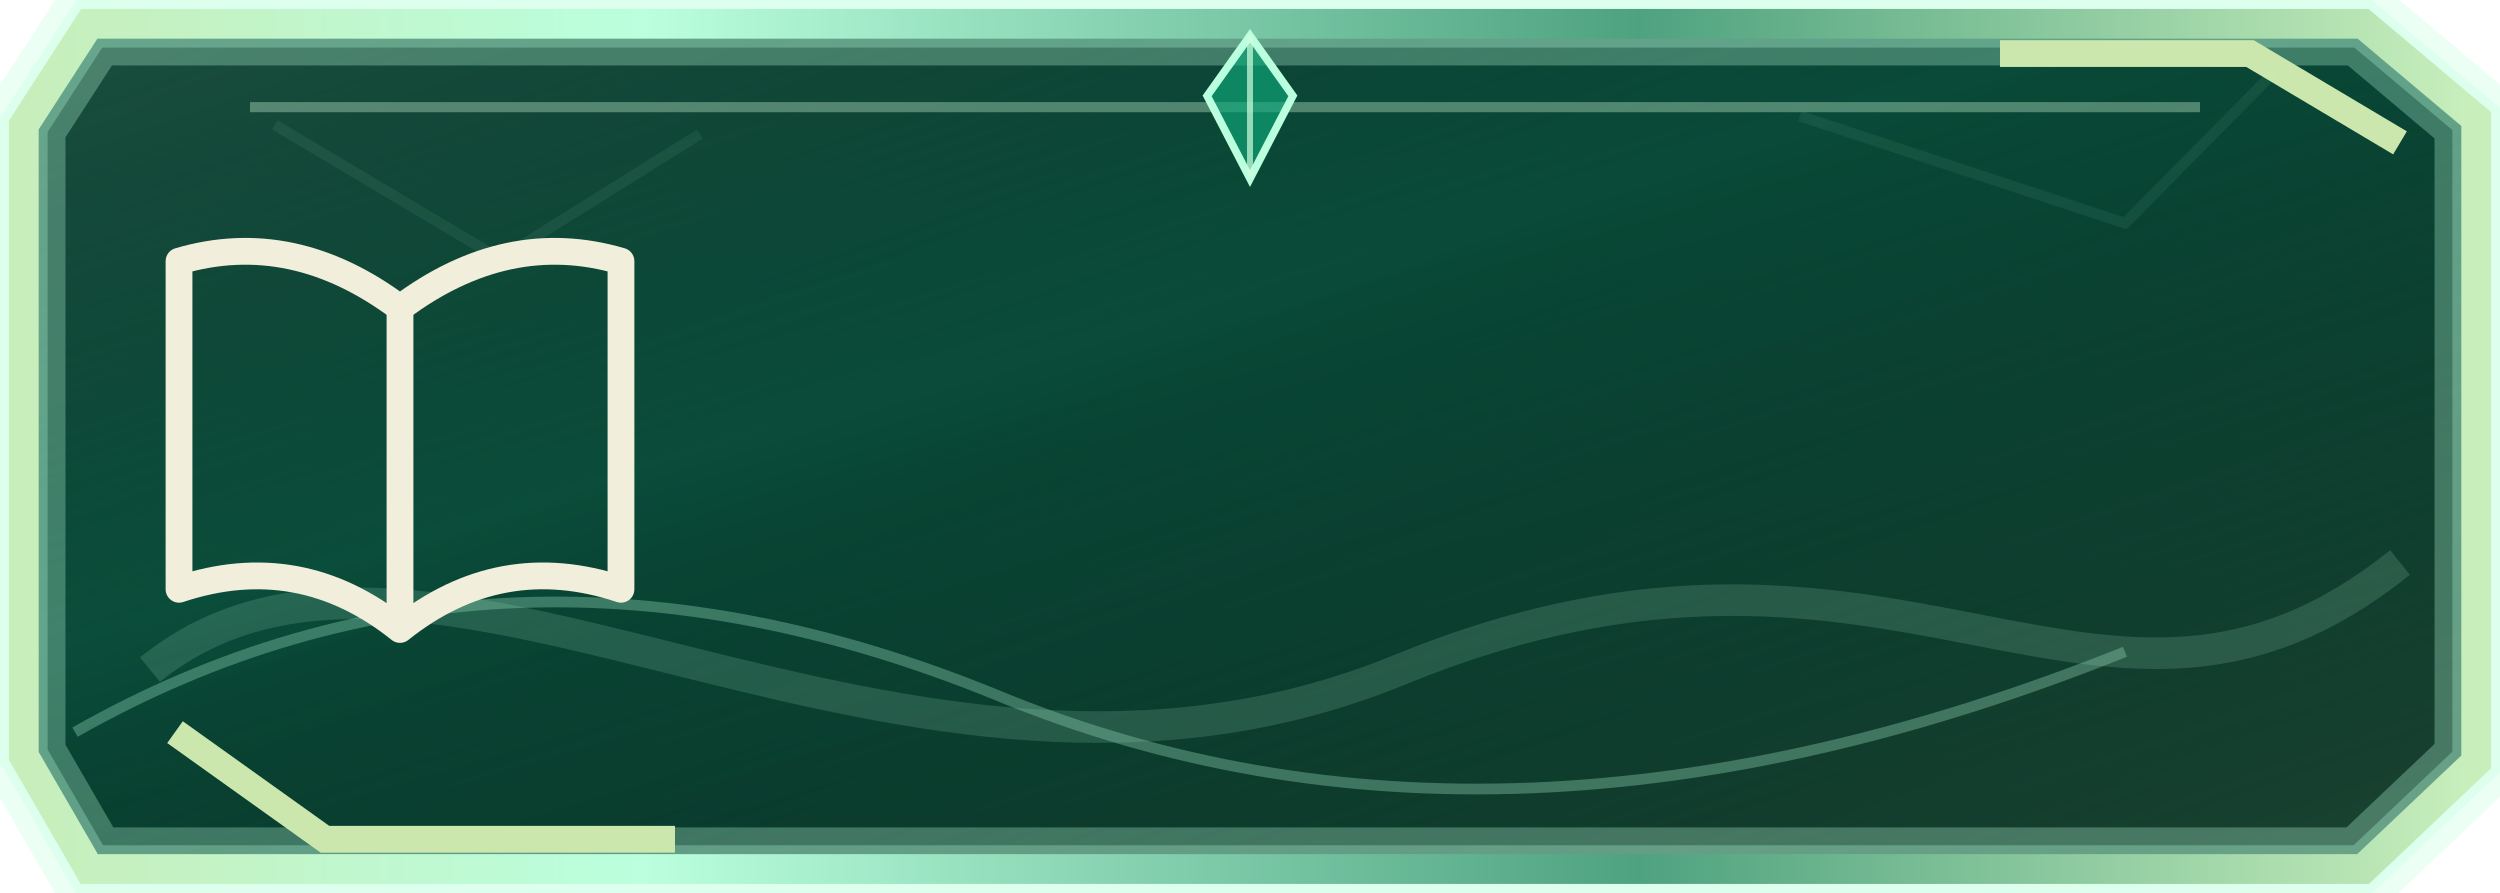
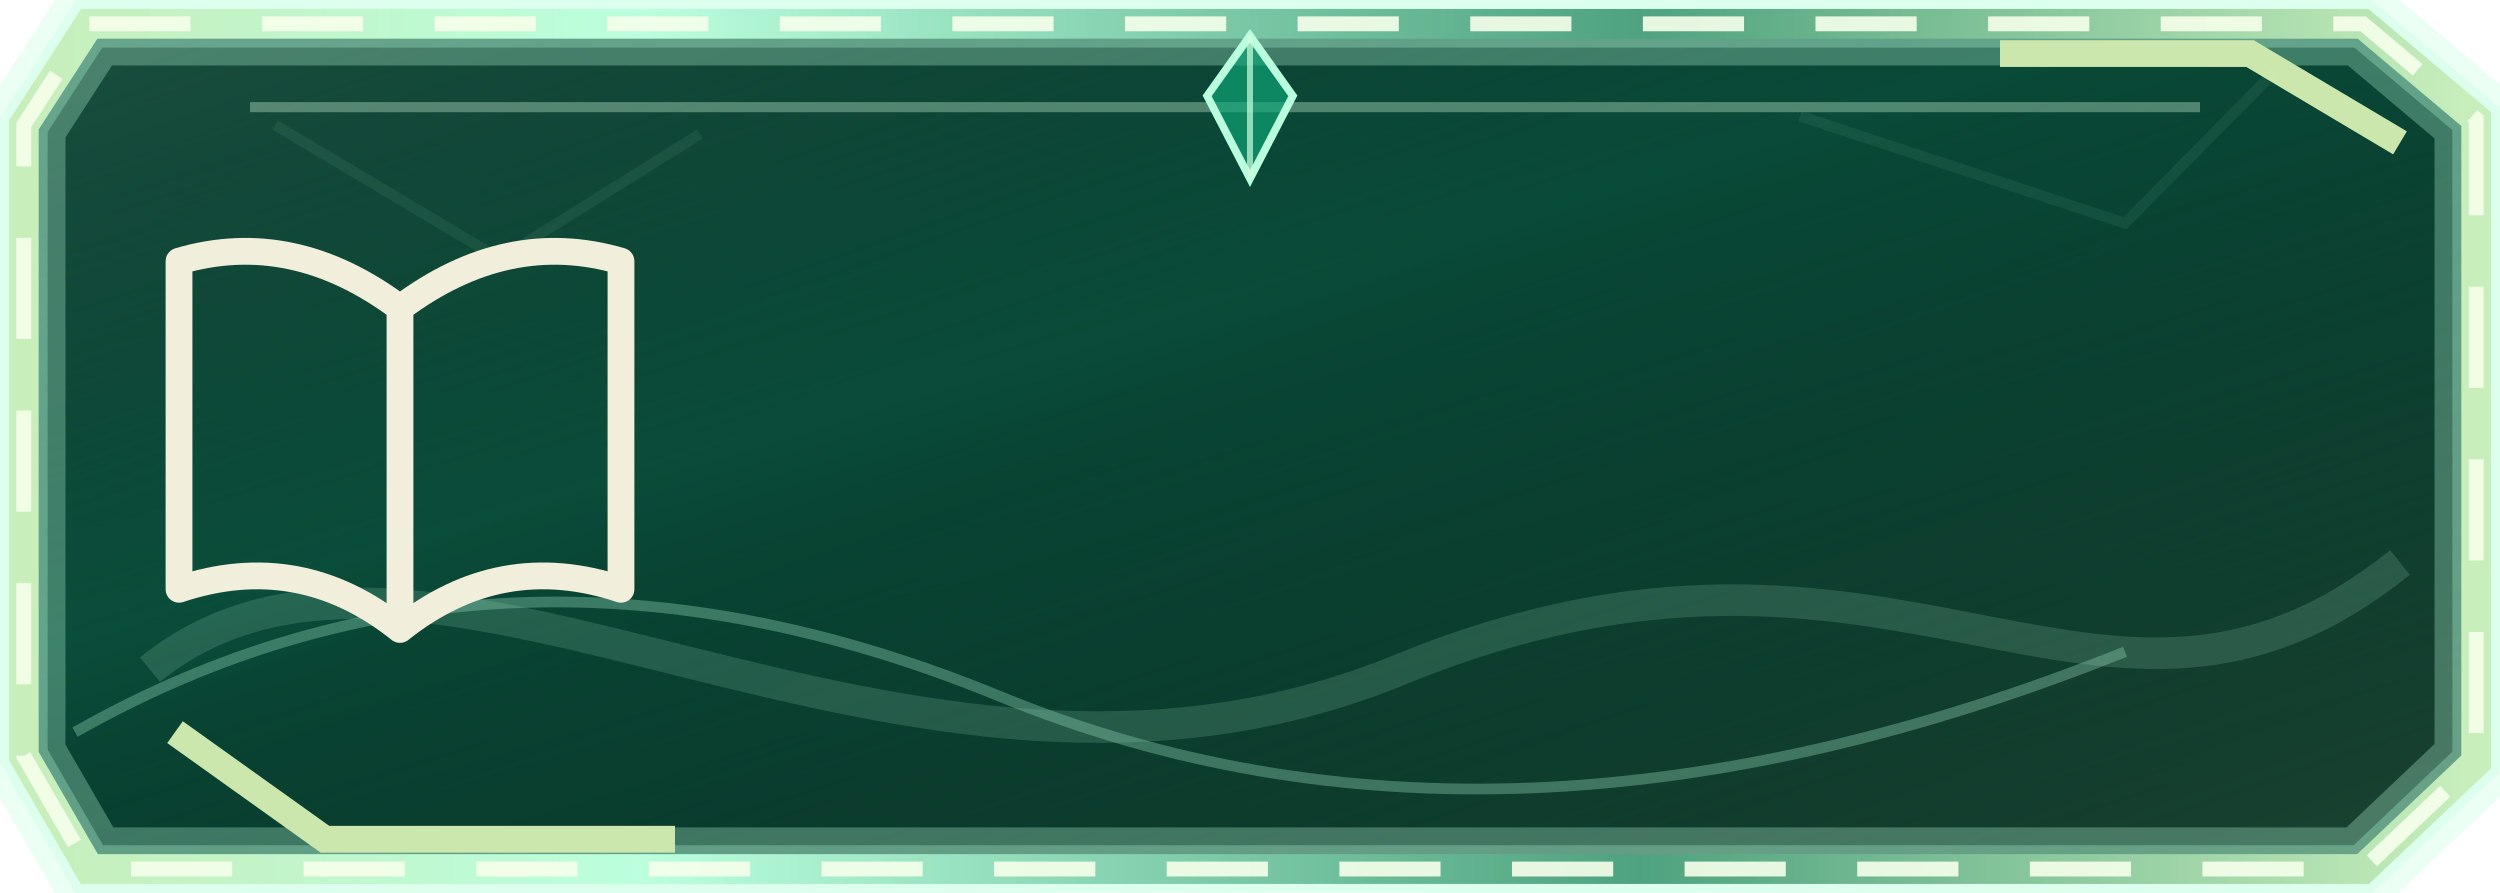
<svg xmlns="http://www.w3.org/2000/svg" width="420" height="150" viewBox="0 0 420 150" data-component="libro" data-state="enfocado">
  <defs>
    <linearGradient id="base" x1="0" y1="0" x2=".85" y2="1">
      <stop stop-color="#071b17" />
      <stop offset=".43" stop-color="#0a4635" />
      <stop offset="1" stop-color="#061812" />
    </linearGradient>
    <linearGradient id="glass" x1="0" y1="0" x2="1" y2="1">
      <stop stop-color="#5defbb" stop-opacity=".24" />
      <stop offset=".45" stop-color="#008a67" stop-opacity=".05" />
      <stop offset="1" stop-color="#70ffbc" stop-opacity=".20" />
    </linearGradient>
    <linearGradient id="edge" x1="0" y1="0" x2="1" y2="0">
      <stop stop-color="#cce7ad" />
      <stop offset=".25" stop-color="#baffde" />
      <stop offset=".66" stop-color="#207b58" />
      <stop offset="1" stop-color="#cce7ad" />
    </linearGradient>
    <linearGradient id="bar" x1="0" x2="1" y1="0" y2=".2">
      <stop stop-color="#138b64" />
      <stop offset=".45" stop-color="#baffde" />
      <stop offset="1" stop-color="#0b9a6b" />
    </linearGradient>
    <radialGradient id="aura">
      <stop stop-color="#baffde" stop-opacity=".30" />
      <stop offset="1" stop-color="#baffde" stop-opacity="0" />
    </radialGradient>
  </defs>
  <path d="M 15.0 4 L 397.0 4 L 416.0 20.0 L 416.0 128.0 L 397.0 146.0 L 15.0 146.0 L 4 127.0 L 4 21.0 Z" fill="url(#base)" stroke="#baffde" stroke-opacity=".30" stroke-width="8" />
  <path d="M 15.0 4 L 397.0 4 L 416.0 20.0 L 416.0 128.0 L 397.0 146.0 L 15.0 146.0 L 4 127.0 L 4 21.0 Z" fill="url(#glass)" stroke="url(#edge)" stroke-width="5" />
  <path d="M 15.0 4 L 397.0 4 L 416.0 20.0 L 416.0 128.0 L 397.0 146.0 L 15.0 146.0 L 4 127.0 L 4 21.0 Z" fill="none" stroke="#baffde" stroke-opacity="0.3" stroke-width="14" />
  <path d="M 42.0 18.0 L 369.6 18.0" stroke="#d7ffdf" stroke-opacity=".34" stroke-width="1.7" />
  <path d="M 29.4 123.0 L 54.6 141.0 L 113.4 141.0" stroke="#cce7ad" stroke-width="4.50" fill="none" />
  <path d="M 336.0 9.0 L 378.0 9.0 L 403.2 24.0" stroke="#cce7ad" stroke-width="4.50" fill="none" />
  <g opacity="0.72">
    <path d="M 25.2 112.5 C 71.4 75.0 151.2 147.0 235.2 112.5 S 352.8 135.0 403.2 94.5" fill="none" stroke="#baffde" stroke-opacity=".21" stroke-width="5.3" />
    <path d="M 12.6 123.0 Q 84.0 82.5 168.0 117.0 T 357.0 109.5" fill="none" stroke="#baffdf" stroke-opacity=".40" stroke-width="1.80" />
    <path d="M 302.4 19.5 L 357.0 37.5 L 382.2 12.0 M 46.2 21.0 L 84.0 43.5 L 117.6 22.5" fill="none" stroke="#baffde" stroke-opacity=".09" stroke-width="1.8" />
  </g>
  <path d="M 210.0 6.0 L 217.2 16.1 L 210.0 30.0 L 202.8 16.1 Z" stroke="#baffde" stroke-width="1.3" fill="#0eaa7a" fill-opacity=".65" />
  <path d="M 210.0 6.0 L 210.0 30.0" stroke="#d1ffdf" stroke-opacity=".7" />
  <g data-icon="libro" transform="translate(67.2 72.0) scale(1.125)" stroke="#f2eedc" stroke-width="4" stroke-linecap="round" stroke-linejoin="round" fill="none">
    <path d="M -33 -25 Q -16 -30 0 -18 Q 16 -30 33 -25 L 33 24 Q 15 18 0 30 Q -15 18 -33 24 Z M 0 -18 L 0 30" />
  </g>
+   <path d="M 15.0 4 L 397.0 4 L 416.0 20.0 L 416.0 128.0 L 397.0 146.0 L 15.0 146.0 L 4 127.0 L 4 21.0 Z" fill="none" stroke="#f6ffeb" stroke-width="2.5" stroke-dasharray="17 12" stroke-opacity=".9" />
</svg>
